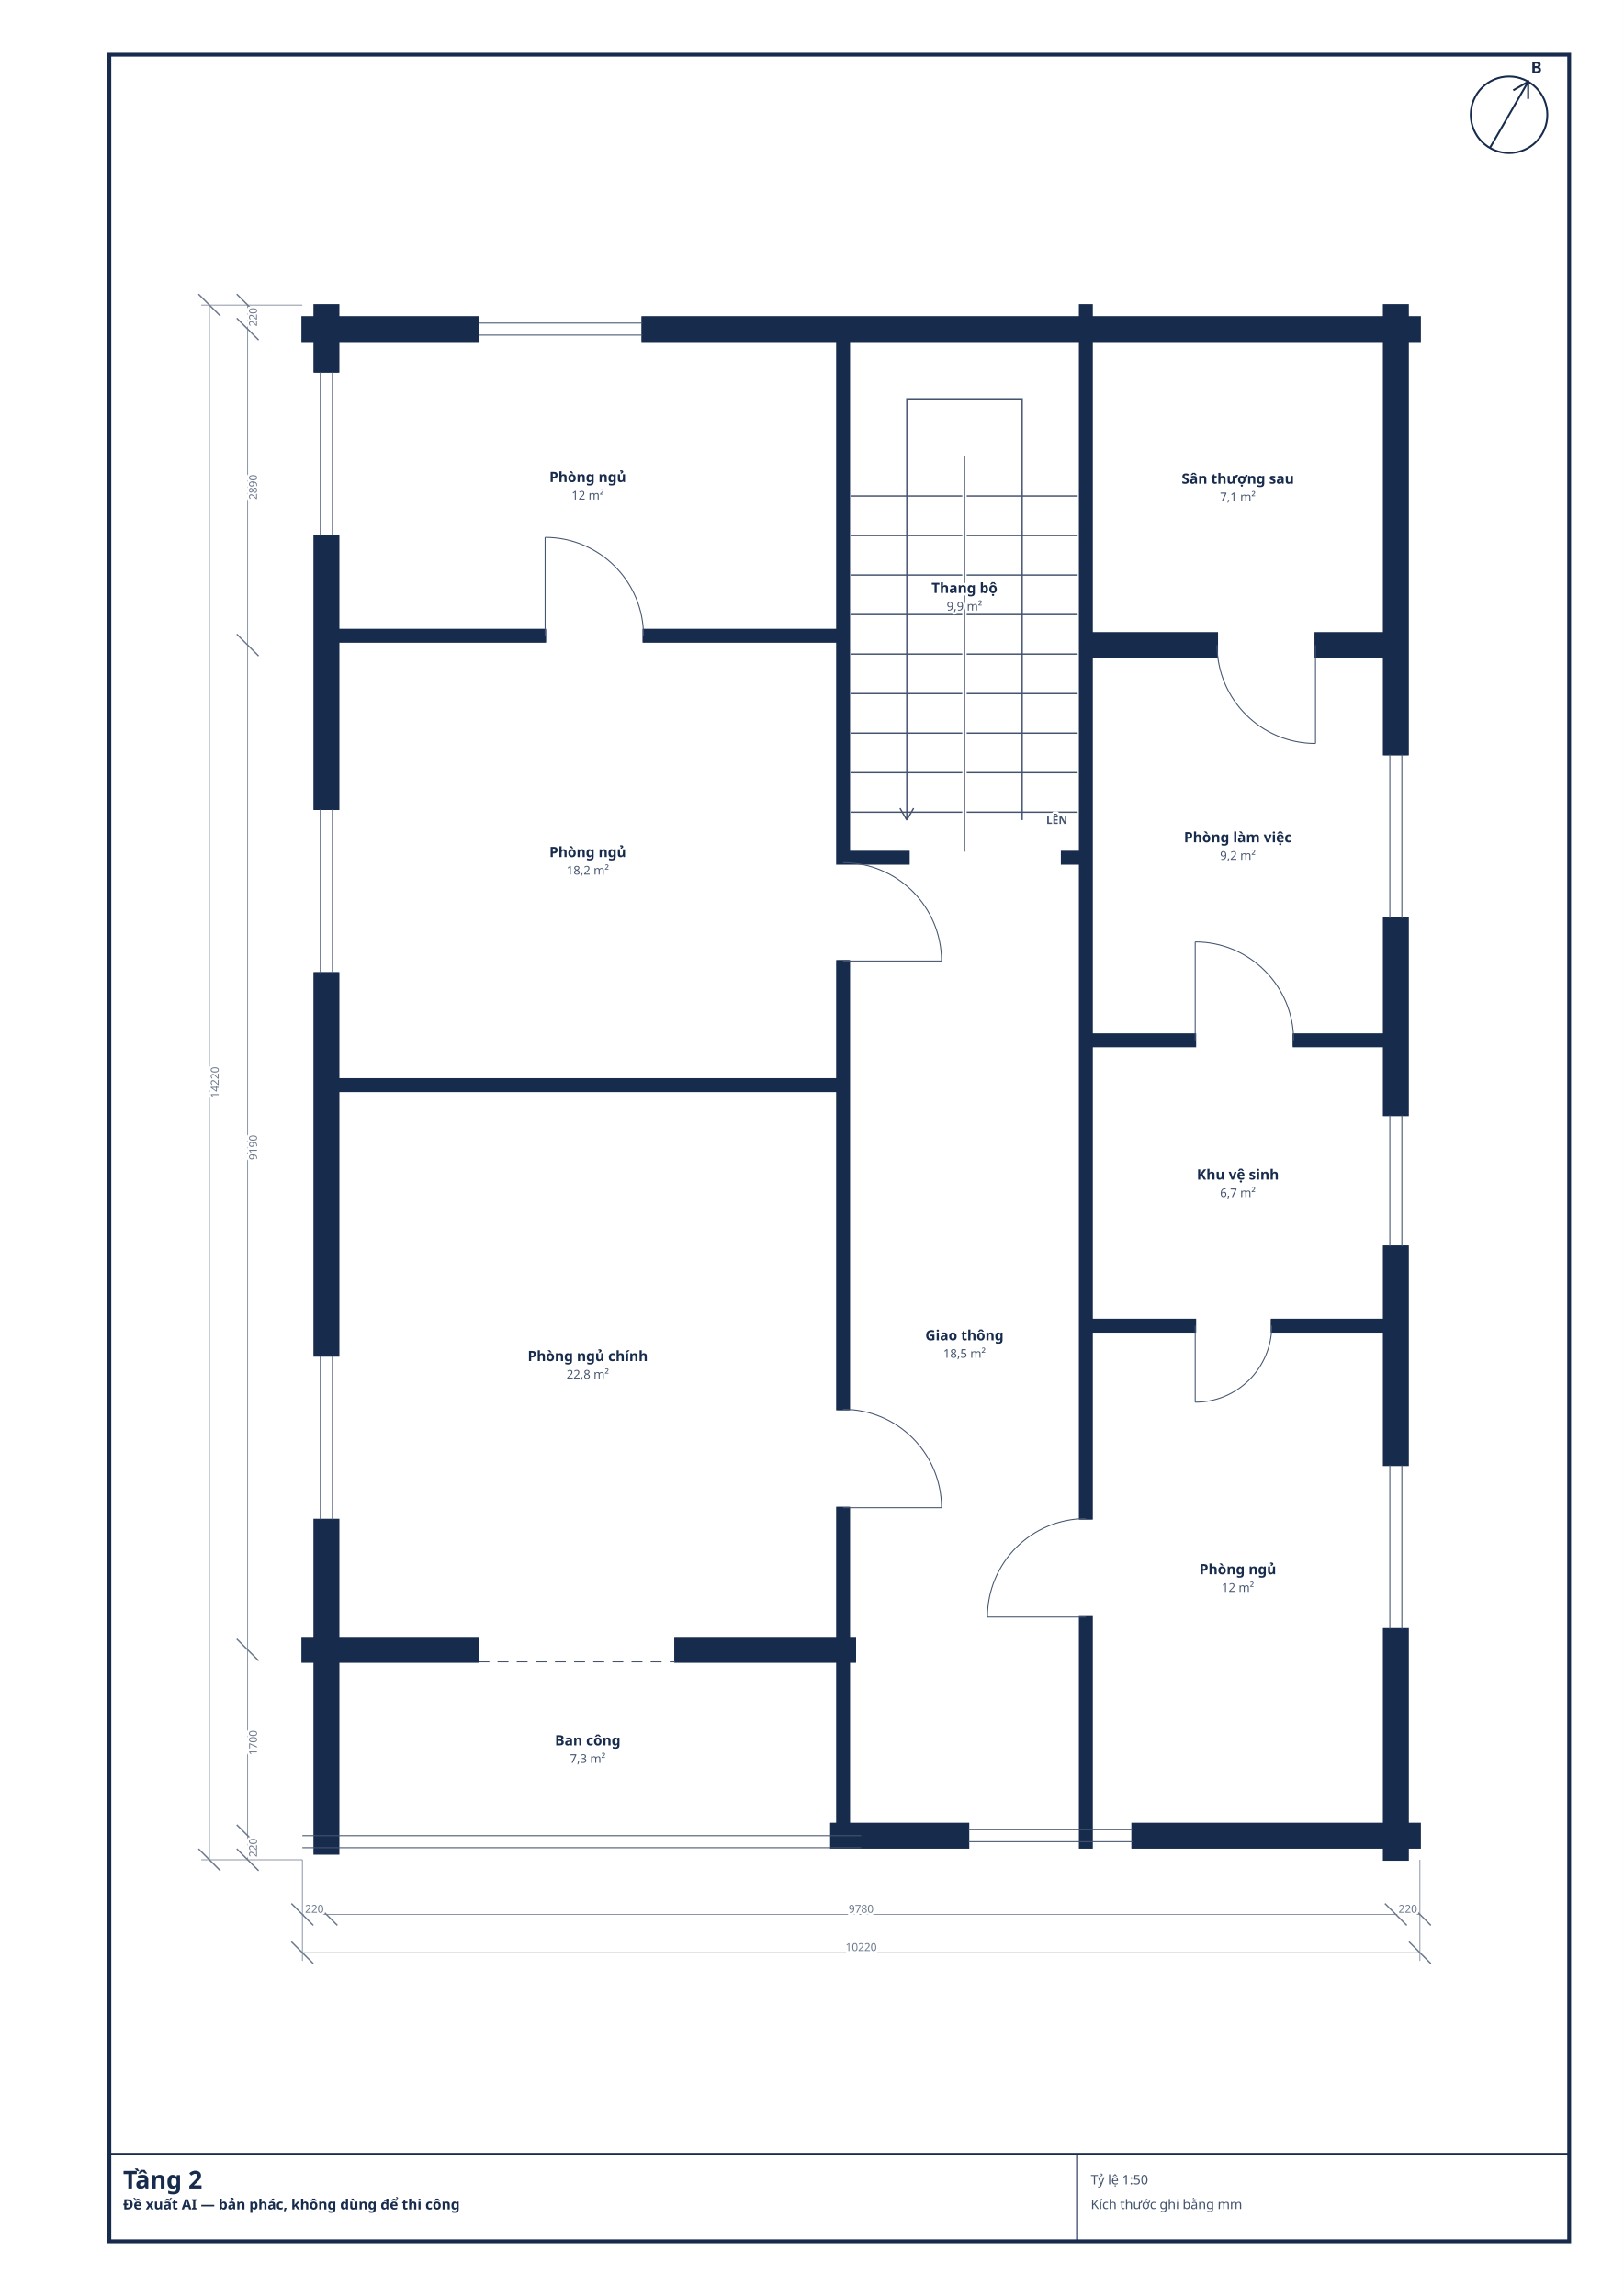
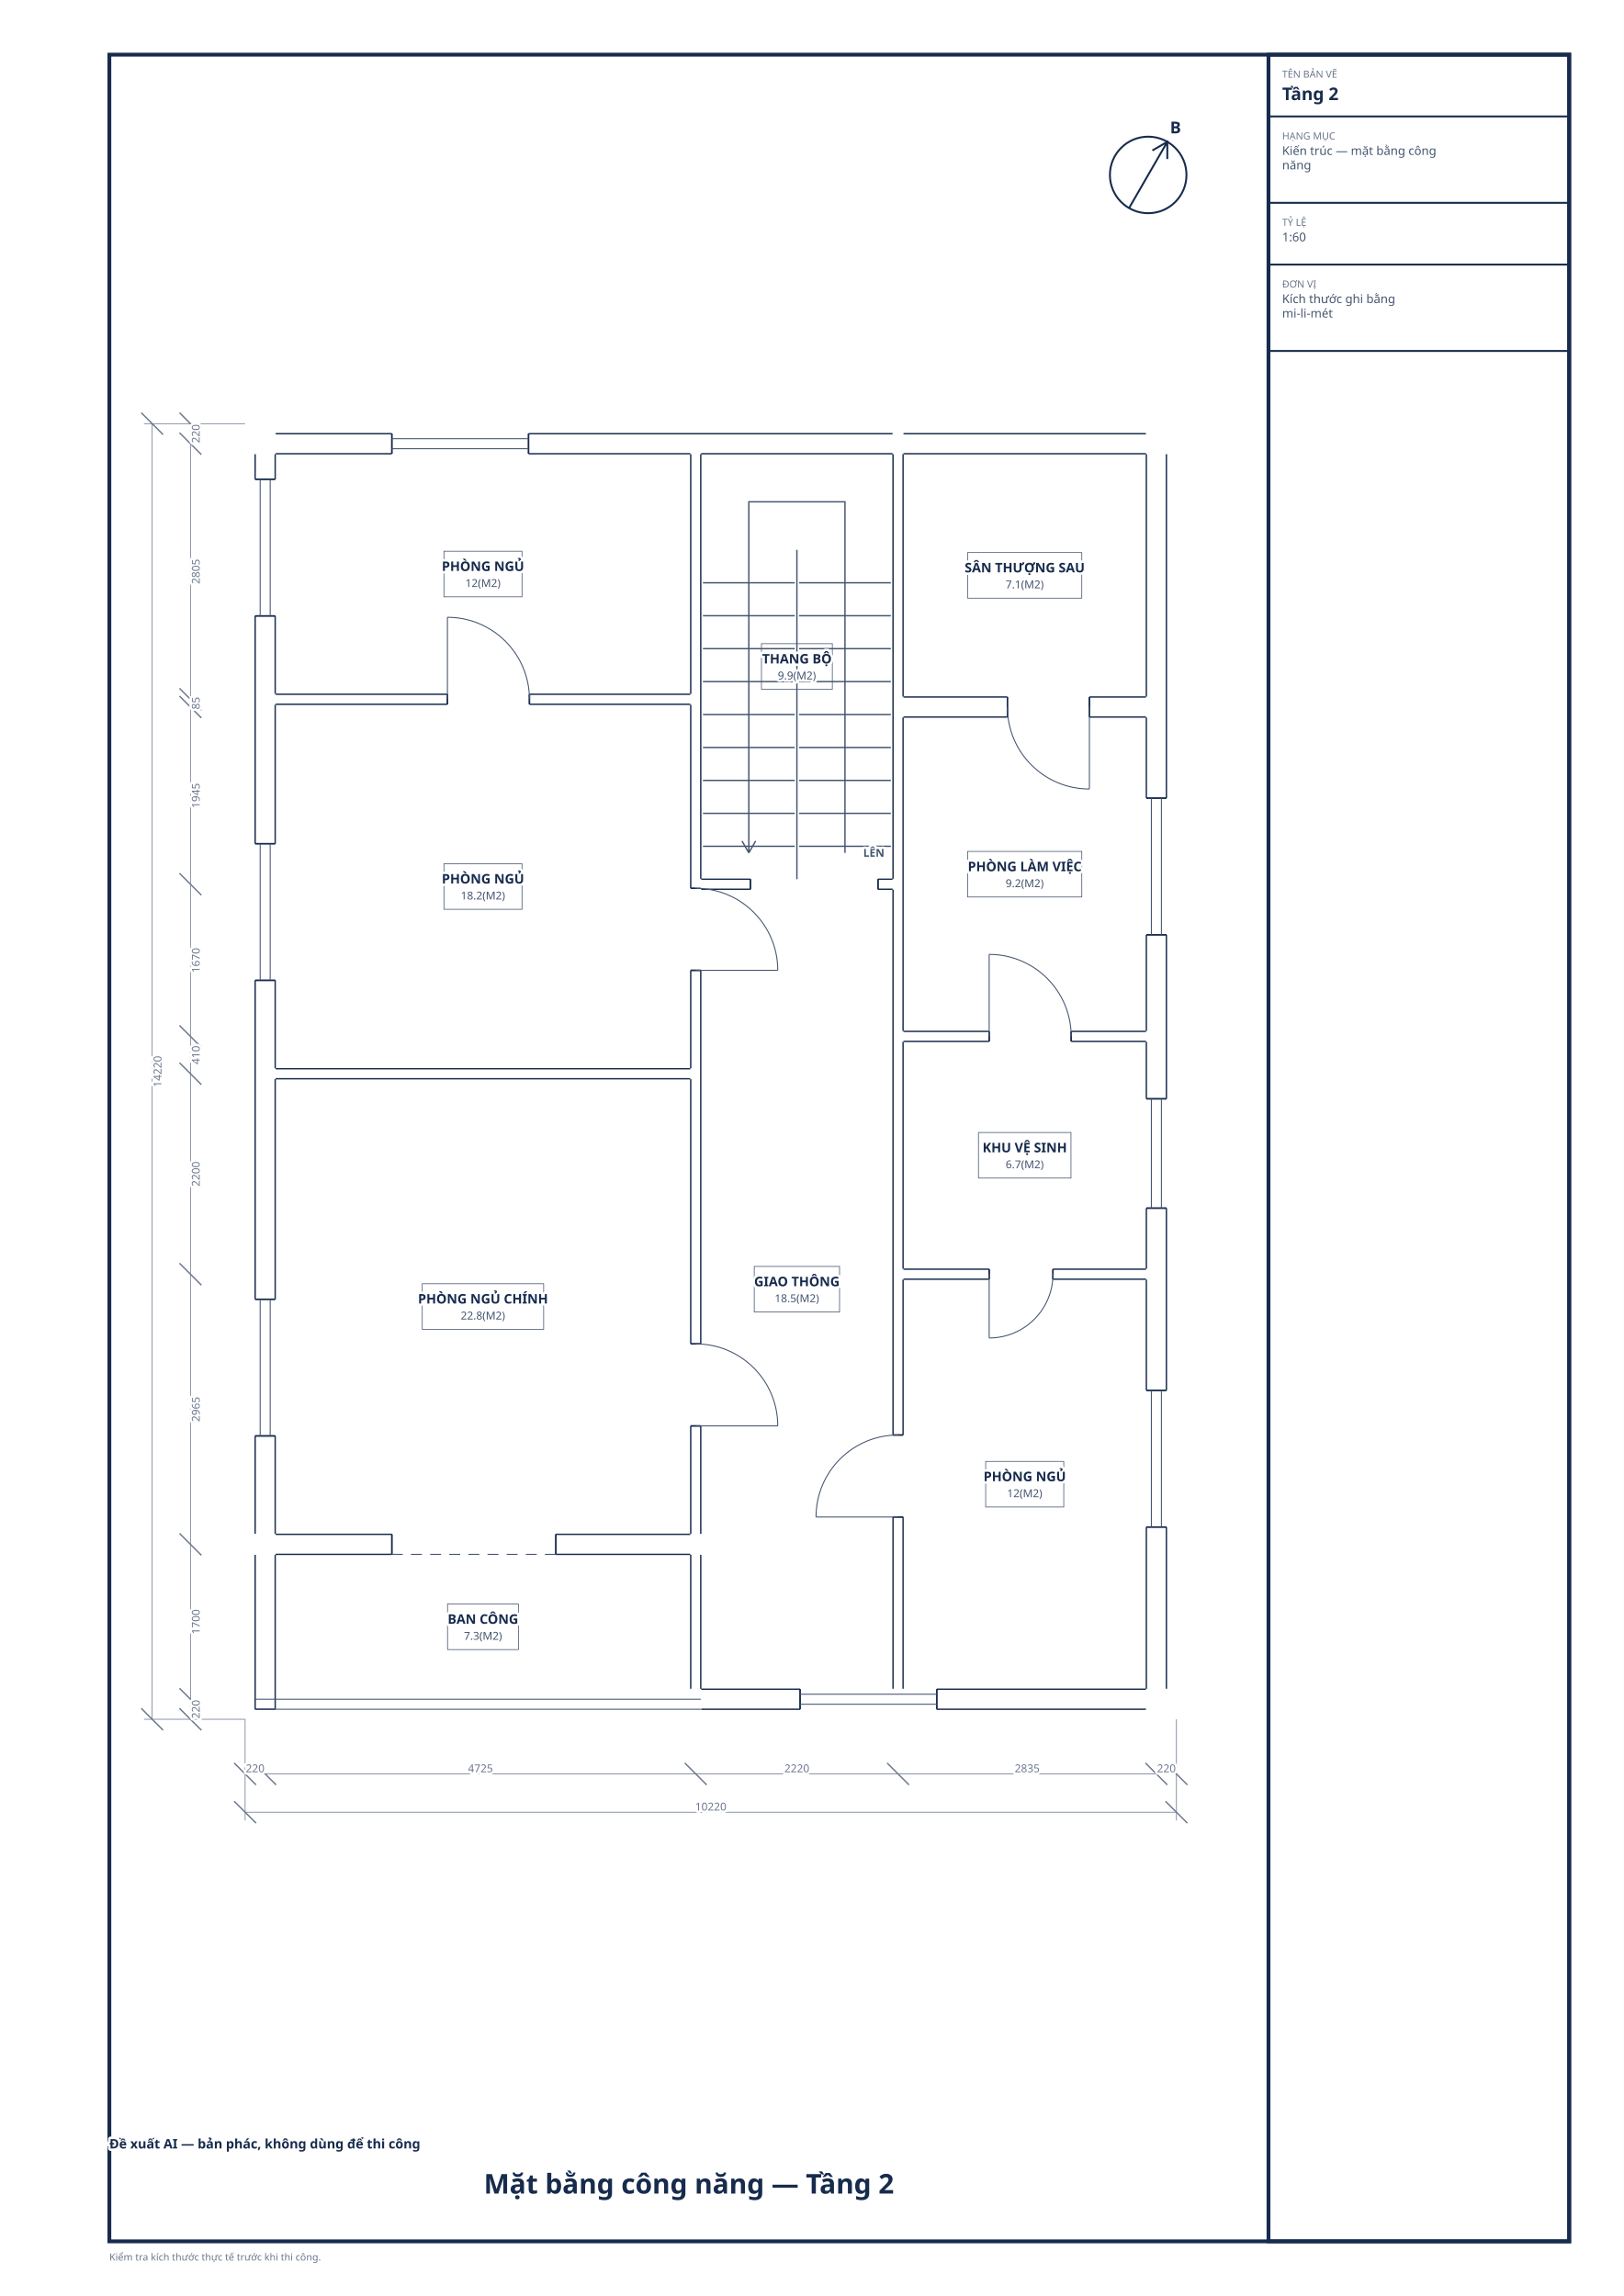
<svg xmlns="http://www.w3.org/2000/svg" viewBox="0 0 297 420" width="297mm" height="420mm">
-   <style>text{font-family:'Be Vietnam Pro', 'Noto Sans', 'Segoe UI', system-ui, sans-serif;text-anchor:middle;dominant-baseline:middle;paint-order:stroke;stroke:#FFFFFF;stroke-width:0.9;stroke-linejoin:round}.fr{stroke:#172B4D;stroke-width:0.7;fill:none;}.tr{stroke:#172B4D;stroke-width:0.35;fill:none;}.w{stroke:#172B4D;stroke-width:0.35;fill:#172B4D}.rl{stroke:#44546F;stroke-width:0.18;fill:none;}.op{stroke:#172B4D;stroke-width:0.25;fill:none;}.dl{stroke:#44546F;stroke-width:0.18;fill:none;}.wn{stroke:#44546F;stroke-width:0.18;fill:none;}.st{stroke:#44546F;stroke-width:0.25;fill:none;}.sa{stroke:#44546F;stroke-width:0.25;fill:none;}.vd{stroke:#44546F;stroke-width:0.18;fill:#DCDFE4}.nt{stroke:#172B4D;stroke-width:0.35;fill:none;}.dm{stroke:#6B778C;stroke-width:0.13;fill:none;}.dt{stroke:#6B778C;stroke-width:0.25;fill:none;}.tn{font-size:2.6px;fill:#172B4D;font-weight:600;}.ta{font-size:2.2px;fill:#44546F;}.td{font-size:2px;fill:#6B778C;}.tst{font-size:2px;fill:#44546F;font-weight:600;}.tl{font-size:4.5px;fill:#172B4D;font-weight:700;text-anchor:start;}.tw{font-size:2.6px;fill:#172B4D;font-weight:600;text-anchor:start;}.ts{font-size:2.4px;fill:#44546F;text-anchor:start;}.tnn{font-size:3px;fill:#172B4D;font-weight:700;}</style>
+   <style>text{font-family:'Be Vietnam Pro', 'Noto Sans', 'Segoe UI', system-ui, sans-serif;text-anchor:middle;dominant-baseline:middle;paint-order:stroke;stroke:#FFFFFF;stroke-width:0.9;stroke-linejoin:round}.fr{stroke:#172B4D;stroke-width:0.7;fill:none;}.tr{stroke:#172B4D;stroke-width:0.35;fill:none;}.wf{fill:#FFFFFF;stroke:none}.w{stroke:#172B4D;stroke-width:0.25;fill:none;}.cl{fill:#172B4D;stroke:#172B4D;stroke-width:0.25}.lb{fill:none;stroke:#44546F;stroke-width:0.13}.rl{stroke:#44546F;stroke-width:0.18;fill:none;}.op{stroke:#172B4D;stroke-width:0.25;fill:none;}.dl{stroke:#44546F;stroke-width:0.18;fill:none;}.wn{stroke:#44546F;stroke-width:0.18;fill:none;}.st{stroke:#44546F;stroke-width:0.25;fill:none;}.sa{stroke:#44546F;stroke-width:0.25;fill:none;}.vd{stroke:#44546F;stroke-width:0.18;fill:#DCDFE4}.nt{stroke:#172B4D;stroke-width:0.35;fill:none;}.dm{stroke:#6B778C;stroke-width:0.13;fill:none;}.dt{stroke:#6B778C;stroke-width:0.25;fill:none;}.tn{font-size:2.4px;fill:#172B4D;font-weight:600;}.ta{font-size:2px;fill:#44546F;}.td{font-size:2px;fill:#6B778C;}.tst{font-size:2px;fill:#44546F;font-weight:600;}.tl{font-size:3.2px;fill:#172B4D;font-weight:700;text-anchor:start;}.tw{font-size:2.4px;fill:#172B4D;font-weight:600;text-anchor:start;}.ts{font-size:2.2px;fill:#44546F;text-anchor:start;}.tnn{font-size:3px;fill:#172B4D;font-weight:700;}.tt{font-size:5px;fill:#172B4D;font-weight:700;}.tbl{font-size:1.8px;fill:#6B778C;text-anchor:start;}.tf{font-size:1.8px;fill:#6B778C;text-anchor:start;}</style>
  <rect x="0" y="0" width="297" height="420" fill="#FFFFFF" />
  <rect x="20" y="10" width="267" height="400" class="fr" />
-   <path class="tr" d="M 20 394 L 287 394 M 197 394 L 197 410" />
-   <text x="22.5" y="398.75" class="tl">Tầng 2</text>
-   <text x="22.5" y="403.25" class="tw">Đề xuất AI — bản phác, không dùng để thi công</text>
-   <text x="199.5" y="398.75" class="ts">Tỷ lệ 1:50</text>
-   <text x="199.5" y="403.25" class="ts">Kích thước ghi bằng mm</text>
-   <path class="w" d="M 152 338 L 177.1 338 L 177.1 333.6 L 152 333.6 Z M 207.1 338 L 259.7 338 L 259.7 333.6 L 207.1 333.6 Z M 55.3 62.4 L 87.5 62.4 L 87.5 58 L 55.3 58 Z M 117.5 62.4 L 259.7 62.4 L 259.7 58 L 117.5 58 Z M 61.9 339.1 L 61.9 278 L 57.5 278 L 57.5 339.1 Z M 61.9 248 L 61.9 178 L 57.5 178 L 57.5 248 Z M 61.9 148 L 61.9 98 L 57.5 98 L 57.5 148 Z M 61.9 68 L 61.9 55.8 L 57.5 55.8 L 57.5 68 Z M 257.5 340.2 L 257.5 298 L 253.1 298 L 253.1 340.2 Z M 257.5 268 L 257.5 228 L 253.1 228 L 253.1 268 Z M 257.5 204 L 257.5 168 L 253.1 168 L 253.1 204 Z M 257.5 138 L 257.5 55.8 L 253.1 55.8 L 253.1 138 Z M 55.3 304 L 87.5 304 L 87.5 299.6 L 55.3 299.6 Z M 123.5 304 L 156.4 304 L 156.4 299.6 L 123.5 299.6 Z M 197.5 120.2 L 222.6 120.2 L 222.6 115.8 L 197.5 115.8 Z M 240.6 120.2 L 257.5 120.2 L 257.5 115.8 L 240.6 115.8 Z M 155.3 338 L 155.3 275.8 L 153.1 275.8 L 153.1 338 Z M 155.3 257.8 L 155.3 175.8 L 153.1 175.8 L 153.1 257.8 Z M 155.3 157.8 L 155.3 58 L 153.1 58 L 153.1 157.8 Z M 199.7 338 L 199.7 295.8 L 197.5 295.8 L 197.5 338 Z M 199.7 277.8 L 199.7 55.8 L 197.5 55.8 L 197.5 277.8 Z M 57.5 199.6 L 155.3 199.6 L 155.3 197.4 L 57.5 197.4 Z M 57.5 117.4 L 99.7 117.4 L 99.7 115.2 L 57.5 115.2 Z M 117.7 117.4 L 155.3 117.4 L 155.3 115.2 L 117.7 115.2 Z M 153.1 158 L 166.2 158 L 166.2 155.8 L 153.1 155.8 Z M 194.2 158 L 199.7 158 L 199.7 155.8 L 194.2 155.8 Z M 197.5 243.6 L 218.6 243.6 L 218.6 241.4 L 197.5 241.4 Z M 232.6 243.6 L 257.5 243.6 L 257.5 241.4 L 232.6 241.4 Z M 197.5 191.4 L 218.6 191.4 L 218.6 189.2 L 197.5 189.2 Z M 236.6 191.4 L 257.5 191.4 L 257.5 189.2 L 236.6 189.2 Z" />
-   <path class="rl" d="M 55.3 338 L 157.5 338 M 55.3 335.8 L 157.5 335.8" />
-   <path class="op" d="M 87.5 304 L 87.5 299.6 M 123.5 304 L 123.5 299.6 M 155.3 275.8 L 153.1 275.8 M 155.3 257.8 L 153.1 257.8 M 155.3 175.8 L 153.1 175.8 M 155.3 157.8 L 153.1 157.8 M 99.7 117.4 L 99.7 115.2 M 117.7 117.4 L 117.7 115.2 M 166.2 158 L 166.2 155.8 M 194.2 158 L 194.2 155.8 M 199.7 295.8 L 197.5 295.8 M 199.7 277.8 L 197.5 277.8 M 218.6 243.6 L 218.6 241.4 M 232.6 243.6 L 232.6 241.4 M 218.6 191.4 L 218.6 189.2 M 236.6 191.4 L 236.6 189.2 M 222.6 120.2 L 222.6 115.8 M 240.6 120.2 L 240.6 115.8 M 61.9 278 L 57.5 278 M 61.9 248 L 57.5 248 M 61.9 178 L 57.5 178 M 61.9 148 L 57.5 148 M 61.9 98 L 57.5 98 M 61.9 68 L 57.5 68 M 87.5 62.4 L 87.5 58 M 117.5 62.4 L 117.5 58 M 177.1 338 L 177.1 333.6 M 207.1 338 L 207.1 333.6 M 257.5 298 L 253.1 298 M 257.5 268 L 253.1 268 M 257.5 228 L 253.1 228 M 257.5 204 L 253.1 204 M 257.5 168 L 253.1 168 M 257.5 138 L 253.1 138" />
-   <path class="wn" d="M 58.6 278 L 58.6 248 M 60.8 278 L 60.8 248 M 58.6 178 L 58.6 148 M 60.8 178 L 60.8 148 M 58.6 98 L 58.6 68 M 60.8 98 L 60.8 68 M 87.5 59.1 L 117.5 59.1 M 87.5 61.3 L 117.5 61.3 M 177.1 334.7 L 207.1 334.7 M 177.1 336.9 L 207.1 336.9 M 254.2 298 L 254.2 268 M 256.4 298 L 256.4 268 M 254.2 228 L 254.2 204 M 256.4 228 L 256.4 204 M 254.2 168 L 254.2 138 M 256.4 168 L 256.4 138" />
-   <path class="dl" d="M 154.2 275.8 L 172.2 275.8 M 172.2 275.8 A 18 18 0 0 0 154.2 257.8 M 154.2 175.8 L 172.2 175.8 M 172.2 175.8 A 18 18 0 0 0 154.2 157.8 M 99.7 116.3 L 99.7 98.3 M 99.7 98.3 A 18 18 0 0 1 117.7 116.3 M 198.6 295.8 L 180.6 295.8 M 180.6 295.8 A 18 18 0 0 1 198.6 277.8 M 218.6 242.5 L 218.6 256.5 M 218.6 256.5 A 14 14 0 0 0 232.6 242.5 M 218.6 190.3 L 218.6 172.3 M 218.6 172.3 A 18 18 0 0 1 236.6 190.3 M 240.6 118 L 240.6 136 M 240.6 136 A 18 18 0 0 1 222.6 118" />
-   <path class="dl" d="M 87.5 304 L 123.5 304" stroke-dasharray="2 1.5" />
-   <path class="st" d="M 197.1 148.57 L 176.8 148.57 M 197.1 141.34 L 176.8 141.34 M 197.1 134.11 L 176.8 134.11 M 197.1 126.88 L 176.8 126.88 M 197.1 119.65 L 176.8 119.65 M 197.1 112.42 L 176.8 112.42 M 197.1 105.19 L 176.8 105.19 M 197.1 97.96 L 176.8 97.96 M 197.1 90.73 L 176.8 90.73 M 176 90.73 L 155.7 90.73 M 176 97.96 L 155.7 97.96 M 176 105.19 L 155.7 105.19 M 176 112.42 L 155.7 112.42 M 176 119.65 L 155.7 119.65 M 176 126.88 L 155.7 126.88 M 176 134.11 L 155.7 134.11 M 176 141.34 L 155.7 141.34 M 176 148.57 L 155.7 148.57 M 176.4 155.8 L 176.4 83.5" />
-   <path class="sa" d="M 186.95 150.016 L 186.95 83.5 L 186.95 72.95 L 165.85 72.95 L 165.85 83.5 L 165.85 150.016 M 167.1 147.841 L 165.85 150.016 M 164.6 147.841 L 165.85 150.016" />
-   <text x="193.28" y="150.016" class="tst">LÊN</text>
-   <text x="107.5" y="318.36" class="tn">Ban công</text>
-   <text x="107.5" y="321.72" class="ta">7,3 m²</text>
-   <text x="107.5" y="248.06" class="tn">Phòng ngủ chính</text>
-   <text x="107.5" y="251.42" class="ta">22,8 m²</text>
-   <text x="107.5" y="155.86" class="tn">Phòng ngủ</text>
-   <text x="107.5" y="159.22" class="ta">18,2 m²</text>
-   <text x="107.5" y="87.26" class="tn">Phòng ngủ</text>
-   <text x="107.5" y="90.62" class="ta">12 m²</text>
-   <text x="176.4" y="244.26" class="tn">Giao thông</text>
-   <text x="176.4" y="247.62" class="ta">18,5 m²</text>
-   <text x="176.4" y="107.56" class="tn">Thang bộ</text>
-   <text x="176.4" y="110.92" class="ta">9,9 m²</text>
-   <text x="226.4" y="287.06" class="tn">Phòng ngủ</text>
-   <text x="226.4" y="290.42" class="ta">12 m²</text>
-   <text x="226.4" y="214.86" class="tn">Khu vệ sinh</text>
-   <text x="226.4" y="218.22" class="ta">6,7 m²</text>
-   <text x="226.4" y="153.16" class="tn">Phòng làm việc</text>
-   <text x="226.4" y="156.52" class="ta">9,2 m²</text>
-   <text x="226.4" y="87.56" class="tn">Sân thượng sau</text>
-   <text x="226.4" y="90.92" class="ta">7,1 m²</text>
-   <path class="dm" d="M 55.3 350.2 L 259.7 350.2 M 55.3 357.2 L 259.7 357.2 M 55.3 340.2 L 55.3 358.7 M 259.7 340.2 L 259.7 358.7" />
-   <path class="dt" d="M 53.3 348.2 L 57.3 352.2 M 57.7 348.2 L 61.7 352.2 M 253.3 348.2 L 257.3 352.2 M 257.7 348.2 L 261.7 352.2 M 53.3 355.2 L 57.3 359.2 M 257.7 355.2 L 261.7 359.2" />
-   <text x="57.5" y="349.2" class="td">220</text>
-   <text x="157.5" y="349.2" class="td">9780</text>
-   <text x="257.5" y="349.2" class="td">220</text>
-   <text x="157.5" y="356.2" class="td">10220</text>
-   <path class="dm" d="M 45.3 340.2 L 45.3 55.8 M 38.3 340.2 L 38.3 55.8 M 55.3 340.2 L 36.8 340.2 M 55.3 55.8 L 36.8 55.8" />
-   <path class="dt" d="M 43.3 338.2 L 47.3 342.2 M 43.3 333.8 L 47.3 337.8 M 43.3 299.8 L 47.3 303.8 M 43.3 116 L 47.3 120 M 43.3 58.2 L 47.3 62.2 M 43.3 53.8 L 47.3 57.8 M 36.3 338.2 L 40.3 342.2 M 36.3 53.8 L 40.3 57.8" />
-   <text x="46.3" y="338" class="td" transform="rotate(-90 46.3 338)">220</text>
-   <text x="46.3" y="318.8" class="td" transform="rotate(-90 46.3 318.8)">1700</text>
-   <text x="46.3" y="209.9" class="td" transform="rotate(-90 46.3 209.9)">9190</text>
-   <text x="46.3" y="89.1" class="td" transform="rotate(-90 46.3 89.1)">2890</text>
-   <text x="46.3" y="58" class="td" transform="rotate(-90 46.3 58)">220</text>
-   <text x="39.3" y="198" class="td" transform="rotate(-90 39.3 198)">14220</text>
-   <circle cx="276" cy="21" r="7" class="nt" />
-   <path class="nt" d="M 272.5 27.062 L 279.5 14.938 M 276.766 16.524 L 279.5 14.938 L 279.494 18.099" />
-   <text x="281" y="12.34" class="tnn">B</text>
+   <rect x="232" y="10" width="55" height="400" class="fr" />
+   <text x="234.5" y="13.58" class="tbl">TÊN BẢN VẼ</text>
+   <text x="234.5" y="17.18" class="tl">Tầng 2</text>
+   <path class="tr" d="M 232 21.3 L 287 21.3" />
+   <text x="234.5" y="24.88" class="tbl">HẠNG MỤC</text>
+   <text x="234.5" y="27.58" class="ts">Kiến trúc — mặt bằng công</text>
+   <text x="234.5" y="30.22" class="ts">năng</text>
+   <path class="tr" d="M 232 37.1 L 287 37.1" />
+   <text x="234.5" y="40.68" class="tbl">TỶ LỆ</text>
+   <text x="234.5" y="43.38" class="ts">1:60</text>
+   <path class="tr" d="M 232 48.4 L 287 48.4" />
+   <text x="234.5" y="51.98" class="tbl">ĐƠN VỊ</text>
+   <text x="234.5" y="54.68" class="ts">Kích thước ghi bằng</text>
+   <text x="234.5" y="57.32" class="ts">mi-li-mét</text>
+   <path class="tr" d="M 232 64.2 L 287 64.2" />
+   <text x="126" y="399.5" class="tt">Mặt bằng công năng — Tầng 2</text>
+   <text x="20" y="392.16" class="tw">Đề xuất AI — bản phác, không dùng để thi công</text>
+   <text x="20" y="412.88" class="tf">Kiểm tra kích thước thực tế trước khi thi công.</text>
+   <path class="wf" d="M 126.333 312.667 L 146.333 312.667 L 146.333 309 L 126.333 309 Z M 171.333 312.667 L 213.333 312.667 L 213.333 309 L 171.333 309 Z M 46.667 83 L 71.667 83 L 71.667 79.333 L 46.667 79.333 Z M 96.667 83 L 213.333 83 L 213.333 79.333 L 96.667 79.333 Z M 50.333 312.667 L 50.333 262.667 L 46.667 262.667 L 46.667 312.667 Z M 50.333 237.667 L 50.333 179.333 L 46.667 179.333 L 46.667 237.667 Z M 50.333 154.333 L 50.333 112.667 L 46.667 112.667 L 46.667 154.333 Z M 50.333 87.667 L 50.333 79.333 L 46.667 79.333 L 46.667 87.667 Z M 213.333 312.667 L 213.333 279.333 L 209.667 279.333 L 209.667 312.667 Z M 213.333 254.333 L 213.333 221 L 209.667 221 L 209.667 254.333 Z M 213.333 201 L 213.333 171 L 209.667 171 L 209.667 201 Z M 213.333 146 L 213.333 79.333 L 209.667 79.333 L 209.667 146 Z M 46.667 284.333 L 71.667 284.333 L 71.667 280.667 L 46.667 280.667 Z M 101.667 284.333 L 128.167 284.333 L 128.167 280.667 L 101.667 280.667 Z M 164.25 131.167 L 184.25 131.167 L 184.25 127.5 L 164.25 127.5 Z M 199.25 131.167 L 211.5 131.167 L 211.5 127.5 L 199.25 127.5 Z M 128.167 312.667 L 128.167 260.833 L 126.333 260.833 L 126.333 312.667 Z M 128.167 245.833 L 128.167 177.5 L 126.333 177.5 L 126.333 245.833 Z M 128.167 162.5 L 128.167 81.167 L 126.333 81.167 L 126.333 162.5 Z M 165.167 310.833 L 165.167 277.5 L 163.333 277.5 L 163.333 310.833 Z M 165.167 262.5 L 165.167 79.333 L 163.333 79.333 L 163.333 262.5 Z M 48.5 197.333 L 127.25 197.333 L 127.25 195.5 L 48.5 195.5 Z M 48.5 128.833 L 81.833 128.833 L 81.833 127 L 48.5 127 Z M 96.833 128.833 L 127.25 128.833 L 127.25 127 L 96.833 127 Z M 127.25 162.667 L 137.25 162.667 L 137.25 160.833 L 127.25 160.833 Z M 160.583 162.667 L 164.25 162.667 L 164.25 160.833 L 160.583 160.833 Z M 164.25 234 L 180.917 234 L 180.917 232.167 L 164.25 232.167 Z M 192.583 234 L 211.5 234 L 211.5 232.167 L 192.583 232.167 Z M 164.25 190.5 L 180.917 190.5 L 180.917 188.667 L 164.25 188.667 Z M 195.917 190.5 L 211.5 190.5 L 211.5 188.667 L 195.917 188.667 Z" />
+   <path class="w" d="M 128.25 312.667 L 146.333 312.667 M 128.25 309 L 146.333 309 M 146.333 312.667 L 146.333 309 M 171.333 312.667 L 209.583 312.667 M 171.333 309 L 209.583 309 M 171.333 312.667 L 171.333 309 M 50.417 83 L 71.667 83 M 50.417 79.333 L 71.667 79.333 M 71.667 83 L 71.667 79.333 M 96.667 83 L 126.25 83 M 128.25 83 L 163.25 83 M 165.25 83 L 209.583 83 M 96.667 79.333 L 163.25 79.333 M 165.25 79.333 L 209.583 79.333 M 96.667 83 L 96.667 79.333 M 50.333 312.667 L 50.333 284.417 M 50.333 280.583 L 50.333 262.667 M 46.667 312.667 L 46.667 284.417 M 46.667 280.583 L 46.667 262.667 M 50.333 312.667 L 46.667 312.667 M 50.333 262.667 L 46.667 262.667 M 50.333 237.667 L 50.333 197.417 M 50.333 195.417 L 50.333 179.333 M 46.667 237.667 L 46.667 179.333 M 50.333 237.667 L 46.667 237.667 M 50.333 179.333 L 46.667 179.333 M 50.333 154.333 L 50.333 128.917 M 50.333 126.917 L 50.333 112.667 M 46.667 154.333 L 46.667 112.667 M 50.333 154.333 L 46.667 154.333 M 50.333 112.667 L 46.667 112.667 M 50.333 87.667 L 50.333 83.083 M 46.667 87.667 L 46.667 83.083 M 50.333 87.667 L 46.667 87.667 M 213.333 308.917 L 213.333 279.333 M 209.667 308.917 L 209.667 279.333 M 213.333 279.333 L 209.667 279.333 M 213.333 254.333 L 213.333 221 M 209.667 254.333 L 209.667 234.083 M 209.667 232.083 L 209.667 221 M 213.333 254.333 L 209.667 254.333 M 213.333 221 L 209.667 221 M 213.333 201 L 213.333 171 M 209.667 201 L 209.667 190.583 M 209.667 188.583 L 209.667 171 M 213.333 201 L 209.667 201 M 213.333 171 L 209.667 171 M 213.333 146 L 213.333 83.083 M 209.667 146 L 209.667 131.25 M 209.667 127.417 L 209.667 83.083 M 213.333 146 L 209.667 146 M 50.417 284.333 L 71.667 284.333 M 50.417 280.667 L 71.667 280.667 M 71.667 284.333 L 71.667 280.667 M 101.667 284.333 L 126.25 284.333 M 101.667 280.667 L 126.25 280.667 M 101.667 284.333 L 101.667 280.667 M 165.25 131.167 L 184.25 131.167 M 165.25 127.5 L 184.25 127.5 M 184.25 131.167 L 184.25 127.5 M 199.25 131.167 L 209.583 131.167 M 199.25 127.5 L 209.583 127.5 M 199.25 131.167 L 199.25 127.5 M 128.167 308.917 L 128.167 284.417 M 128.167 280.583 L 128.167 260.833 M 126.333 308.917 L 126.333 284.417 M 126.333 280.583 L 126.333 260.833 M 128.167 260.833 L 126.333 260.833 M 128.167 245.833 L 128.167 177.5 M 126.333 245.833 L 126.333 197.417 M 126.333 195.417 L 126.333 177.5 M 128.167 245.833 L 126.333 245.833 M 128.167 177.5 L 126.333 177.5 M 128.167 160.75 L 128.167 83.083 M 126.333 162.5 L 126.333 128.917 M 126.333 126.917 L 126.333 83.083 M 127.167 162.5 L 126.333 162.5 M 165.167 308.917 L 165.167 277.5 M 163.333 308.917 L 163.333 277.5 M 165.167 277.5 L 163.333 277.5 M 165.167 262.5 L 165.167 234.083 M 165.167 232.083 L 165.167 190.583 M 165.167 188.583 L 165.167 131.25 M 165.167 127.417 L 165.167 83.083 M 163.333 262.5 L 163.333 162.75 M 163.333 160.75 L 163.333 83.083 M 165.167 262.5 L 163.333 262.5 M 50.417 197.333 L 126.25 197.333 M 50.417 195.5 L 126.25 195.5 M 50.417 128.833 L 81.833 128.833 M 50.417 127 L 81.833 127 M 81.833 128.833 L 81.833 127 M 96.833 128.833 L 126.25 128.833 M 96.833 127 L 126.25 127 M 96.833 128.833 L 96.833 127 M 128.25 162.667 L 137.25 162.667 M 128.25 160.833 L 137.25 160.833 M 137.25 162.667 L 137.25 160.833 M 160.583 162.667 L 163.25 162.667 M 160.583 160.833 L 163.25 160.833 M 160.583 162.667 L 160.583 160.833 M 165.25 234 L 180.917 234 M 165.25 232.167 L 180.917 232.167 M 180.917 234 L 180.917 232.167 M 192.583 234 L 209.583 234 M 192.583 232.167 L 209.583 232.167 M 192.583 234 L 192.583 232.167 M 165.25 190.5 L 180.917 190.5 M 165.25 188.667 L 180.917 188.667 M 180.917 190.5 L 180.917 188.667 M 195.917 190.5 L 209.583 190.5 M 195.917 188.667 L 209.583 188.667 M 195.917 190.5 L 195.917 188.667" />
+   <path class="rl" d="M 46.667 312.667 L 128.167 312.667 M 46.667 310.833 L 128.167 310.833" />
+   <path class="op" d="M 71.667 284.333 L 71.667 280.667 M 101.667 284.333 L 101.667 280.667 M 128.167 260.833 L 126.333 260.833 M 128.167 245.833 L 126.333 245.833 M 128.167 177.5 L 126.333 177.5 M 128.167 162.5 L 126.333 162.5 M 81.833 128.833 L 81.833 127 M 96.833 128.833 L 96.833 127 M 137.25 162.667 L 137.25 160.833 M 160.583 162.667 L 160.583 160.833 M 165.167 277.5 L 163.333 277.5 M 165.167 262.5 L 163.333 262.5 M 180.917 234 L 180.917 232.167 M 192.583 234 L 192.583 232.167 M 180.917 190.5 L 180.917 188.667 M 195.917 190.5 L 195.917 188.667 M 184.25 131.167 L 184.25 127.5 M 199.25 131.167 L 199.25 127.5 M 50.333 262.667 L 46.667 262.667 M 50.333 237.667 L 46.667 237.667 M 50.333 179.333 L 46.667 179.333 M 50.333 154.333 L 46.667 154.333 M 50.333 112.667 L 46.667 112.667 M 50.333 87.667 L 46.667 87.667 M 71.667 83 L 71.667 79.333 M 96.667 83 L 96.667 79.333 M 146.333 312.667 L 146.333 309 M 171.333 312.667 L 171.333 309 M 213.333 279.333 L 209.667 279.333 M 213.333 254.333 L 209.667 254.333 M 213.333 221 L 209.667 221 M 213.333 201 L 209.667 201 M 213.333 171 L 209.667 171 M 213.333 146 L 209.667 146" />
+   <path class="wn" d="M 47.583 262.667 L 47.583 237.667 M 49.417 262.667 L 49.417 237.667 M 47.583 179.333 L 47.583 154.333 M 49.417 179.333 L 49.417 154.333 M 47.583 112.667 L 47.583 87.667 M 49.417 112.667 L 49.417 87.667 M 71.667 80.25 L 96.667 80.25 M 71.667 82.083 L 96.667 82.083 M 146.333 309.917 L 171.333 309.917 M 146.333 311.75 L 171.333 311.75 M 210.583 279.333 L 210.583 254.333 M 212.417 279.333 L 212.417 254.333 M 210.583 221 L 210.583 201 M 212.417 221 L 212.417 201 M 210.583 171 L 210.583 146 M 212.417 171 L 212.417 146" />
+   <path class="dl" d="M 127.25 260.833 L 142.25 260.833 M 142.25 260.833 A 15 15 0 0 0 127.25 245.833 M 127.25 177.5 L 142.25 177.5 M 142.25 177.5 A 15 15 0 0 0 127.25 162.5 M 81.833 127.917 L 81.833 112.917 M 81.833 112.917 A 15 15 0 0 1 96.833 127.917 M 164.25 277.5 L 149.25 277.5 M 149.25 277.5 A 15 15 0 0 1 164.25 262.5 M 180.917 233.083 L 180.917 244.75 M 180.917 244.75 A 11.667 11.667 0 0 0 192.583 233.083 M 180.917 189.583 L 180.917 174.583 M 180.917 174.583 A 15 15 0 0 1 195.917 189.583 M 199.25 129.333 L 199.25 144.333 M 199.25 144.333 A 15 15 0 0 1 184.25 129.333" />
+   <path class="dl" d="M 71.667 284.333 L 101.667 284.333" stroke-dasharray="2 1.5" />
+   <path class="st" d="M 162.933 154.808 L 146.15 154.808 M 162.933 148.783 L 146.15 148.783 M 162.933 142.758 L 146.15 142.758 M 162.933 136.733 L 146.15 136.733 M 162.933 130.708 L 146.15 130.708 M 162.933 124.683 L 146.15 124.683 M 162.933 118.658 L 146.15 118.658 M 162.933 112.633 L 146.15 112.633 M 162.933 106.608 L 146.15 106.608 M 145.35 106.608 L 128.567 106.608 M 145.35 112.633 L 128.567 112.633 M 145.35 118.658 L 128.567 118.658 M 145.35 124.683 L 128.567 124.683 M 145.35 130.708 L 128.567 130.708 M 145.35 136.733 L 128.567 136.733 M 145.35 142.758 L 128.567 142.758 M 145.35 148.783 L 128.567 148.783 M 145.35 154.808 L 128.567 154.808 M 145.75 160.833 L 145.75 100.583" />
+   <path class="sa" d="M 154.542 156.013 L 154.542 100.583 L 154.542 91.792 L 136.958 91.792 L 136.958 100.583 L 136.958 156.013 M 138.208 153.838 L 136.958 156.013 M 135.708 153.838 L 136.958 156.013" />
+   <text x="159.817" y="156.013" class="tst">LÊN</text>
+   <rect x="81.853" y="293.413" width="12.96" height="8.34" class="lb" />
+   <text x="88.333" y="296.183" class="tn">BAN CÔNG</text>
+   <text x="88.333" y="299.263" class="ta">7.3(M2)</text>
+   <rect x="77.233" y="234.83" width="22.2" height="8.34" class="lb" />
+   <text x="88.333" y="237.6" class="tn">PHÒNG NGỦ CHÍNH</text>
+   <text x="88.333" y="240.68" class="ta">22.8(M2)</text>
+   <rect x="81.193" y="157.997" width="14.28" height="8.34" class="lb" />
+   <text x="88.333" y="160.767" class="tn">PHÒNG NGỦ</text>
+   <text x="88.333" y="163.847" class="ta">18.2(M2)</text>
+   <rect x="81.193" y="100.83" width="14.28" height="8.34" class="lb" />
+   <text x="88.333" y="103.6" class="tn">PHÒNG NGỦ</text>
+   <text x="88.333" y="106.68" class="ta">12(M2)</text>
+   <rect x="137.95" y="231.663" width="15.6" height="8.34" class="lb" />
+   <text x="145.75" y="234.433" class="tn">GIAO THÔNG</text>
+   <text x="145.75" y="237.513" class="ta">18.5(M2)</text>
+   <rect x="139.27" y="117.747" width="12.96" height="8.34" class="lb" />
+   <text x="145.75" y="120.517" class="tn">THANG BỘ</text>
+   <text x="145.75" y="123.597" class="ta">9.9(M2)</text>
+   <rect x="180.277" y="267.33" width="14.28" height="8.34" class="lb" />
+   <text x="187.417" y="270.1" class="tn">PHÒNG NGỦ</text>
+   <text x="187.417" y="273.18" class="ta">12(M2)</text>
+   <rect x="178.957" y="207.163" width="16.92" height="8.34" class="lb" />
+   <text x="187.417" y="209.933" class="tn">KHU VỆ SINH</text>
+   <text x="187.417" y="213.013" class="ta">6.7(M2)</text>
+   <rect x="176.977" y="155.747" width="20.88" height="8.34" class="lb" />
+   <text x="187.417" y="158.517" class="tn">PHÒNG LÀM VIỆC</text>
+   <text x="187.417" y="161.597" class="ta">9.2(M2)</text>
+   <rect x="176.977" y="101.08" width="20.88" height="8.34" class="lb" />
+   <text x="187.417" y="103.85" class="tn">SÂN THƯỢNG SAU</text>
+   <text x="187.417" y="106.93" class="ta">7.1(M2)</text>
+   <path class="dm" d="M 44.833 324.5 L 215.167 324.5 M 44.833 331.5 L 215.167 331.5 M 44.833 314.5 L 44.833 333 M 215.167 314.5 L 215.167 333" />
+   <path class="dt" d="M 42.833 322.5 L 46.833 326.5 M 46.5 322.5 L 50.5 326.5 M 125.25 322.5 L 129.25 326.5 M 162.25 322.5 L 166.25 326.5 M 209.5 322.5 L 213.5 326.5 M 213.167 322.5 L 217.167 326.5 M 42.833 329.5 L 46.833 333.5 M 213.167 329.5 L 217.167 333.5" />
+   <text x="46.667" y="323.5" class="td">220</text>
+   <text x="87.875" y="323.5" class="td">4725</text>
+   <text x="145.75" y="323.5" class="td">2220</text>
+   <text x="187.875" y="323.5" class="td">2835</text>
+   <text x="213.333" y="323.5" class="td">220</text>
+   <text x="130" y="330.5" class="td">10220</text>
+   <path class="dm" d="M 34.833 314.5 L 34.833 77.5 M 27.833 314.5 L 27.833 77.5 M 44.833 314.5 L 26.333 314.5 M 44.833 77.5 L 26.333 77.5" />
+   <path class="dt" d="M 32.833 312.5 L 36.833 316.5 M 32.833 308.833 L 36.833 312.833 M 32.833 280.5 L 36.833 284.5 M 32.833 231.083 L 36.833 235.083 M 32.833 194.417 L 36.833 198.417 M 32.833 187.583 L 36.833 191.583 M 32.833 159.75 L 36.833 163.75 M 32.833 127.333 L 36.833 131.333 M 32.833 125.917 L 36.833 129.917 M 32.833 79.167 L 36.833 83.167 M 32.833 75.5 L 36.833 79.5 M 25.833 312.5 L 29.833 316.5 M 25.833 75.5 L 29.833 79.5" />
+   <text x="35.833" y="312.667" class="td" transform="rotate(-90 35.833 312.667)">220</text>
+   <text x="35.833" y="296.667" class="td" transform="rotate(-90 35.833 296.667)">1700</text>
+   <text x="35.833" y="257.792" class="td" transform="rotate(-90 35.833 257.792)">2965</text>
+   <text x="35.833" y="214.75" class="td" transform="rotate(-90 35.833 214.75)">2200</text>
+   <text x="35.833" y="193" class="td" transform="rotate(-90 35.833 193)">410</text>
+   <text x="35.833" y="175.667" class="td" transform="rotate(-90 35.833 175.667)">1670</text>
+   <text x="35.833" y="145.542" class="td" transform="rotate(-90 35.833 145.542)">1945</text>
+   <text x="35.833" y="128.625" class="td" transform="rotate(-90 35.833 128.625)">85</text>
+   <text x="35.833" y="104.542" class="td" transform="rotate(-90 35.833 104.542)">2805</text>
+   <text x="35.833" y="79.333" class="td" transform="rotate(-90 35.833 79.333)">220</text>
+   <text x="28.833" y="196" class="td" transform="rotate(-90 28.833 196)">14220</text>
+   <circle cx="210" cy="32" r="7" class="nt" />
+   <path class="nt" d="M 206.5 38.062 L 213.5 25.938 M 210.766 27.524 L 213.5 25.938 L 213.494 29.099" />
+   <text x="215" y="23.34" class="tnn">B</text>
</svg>
